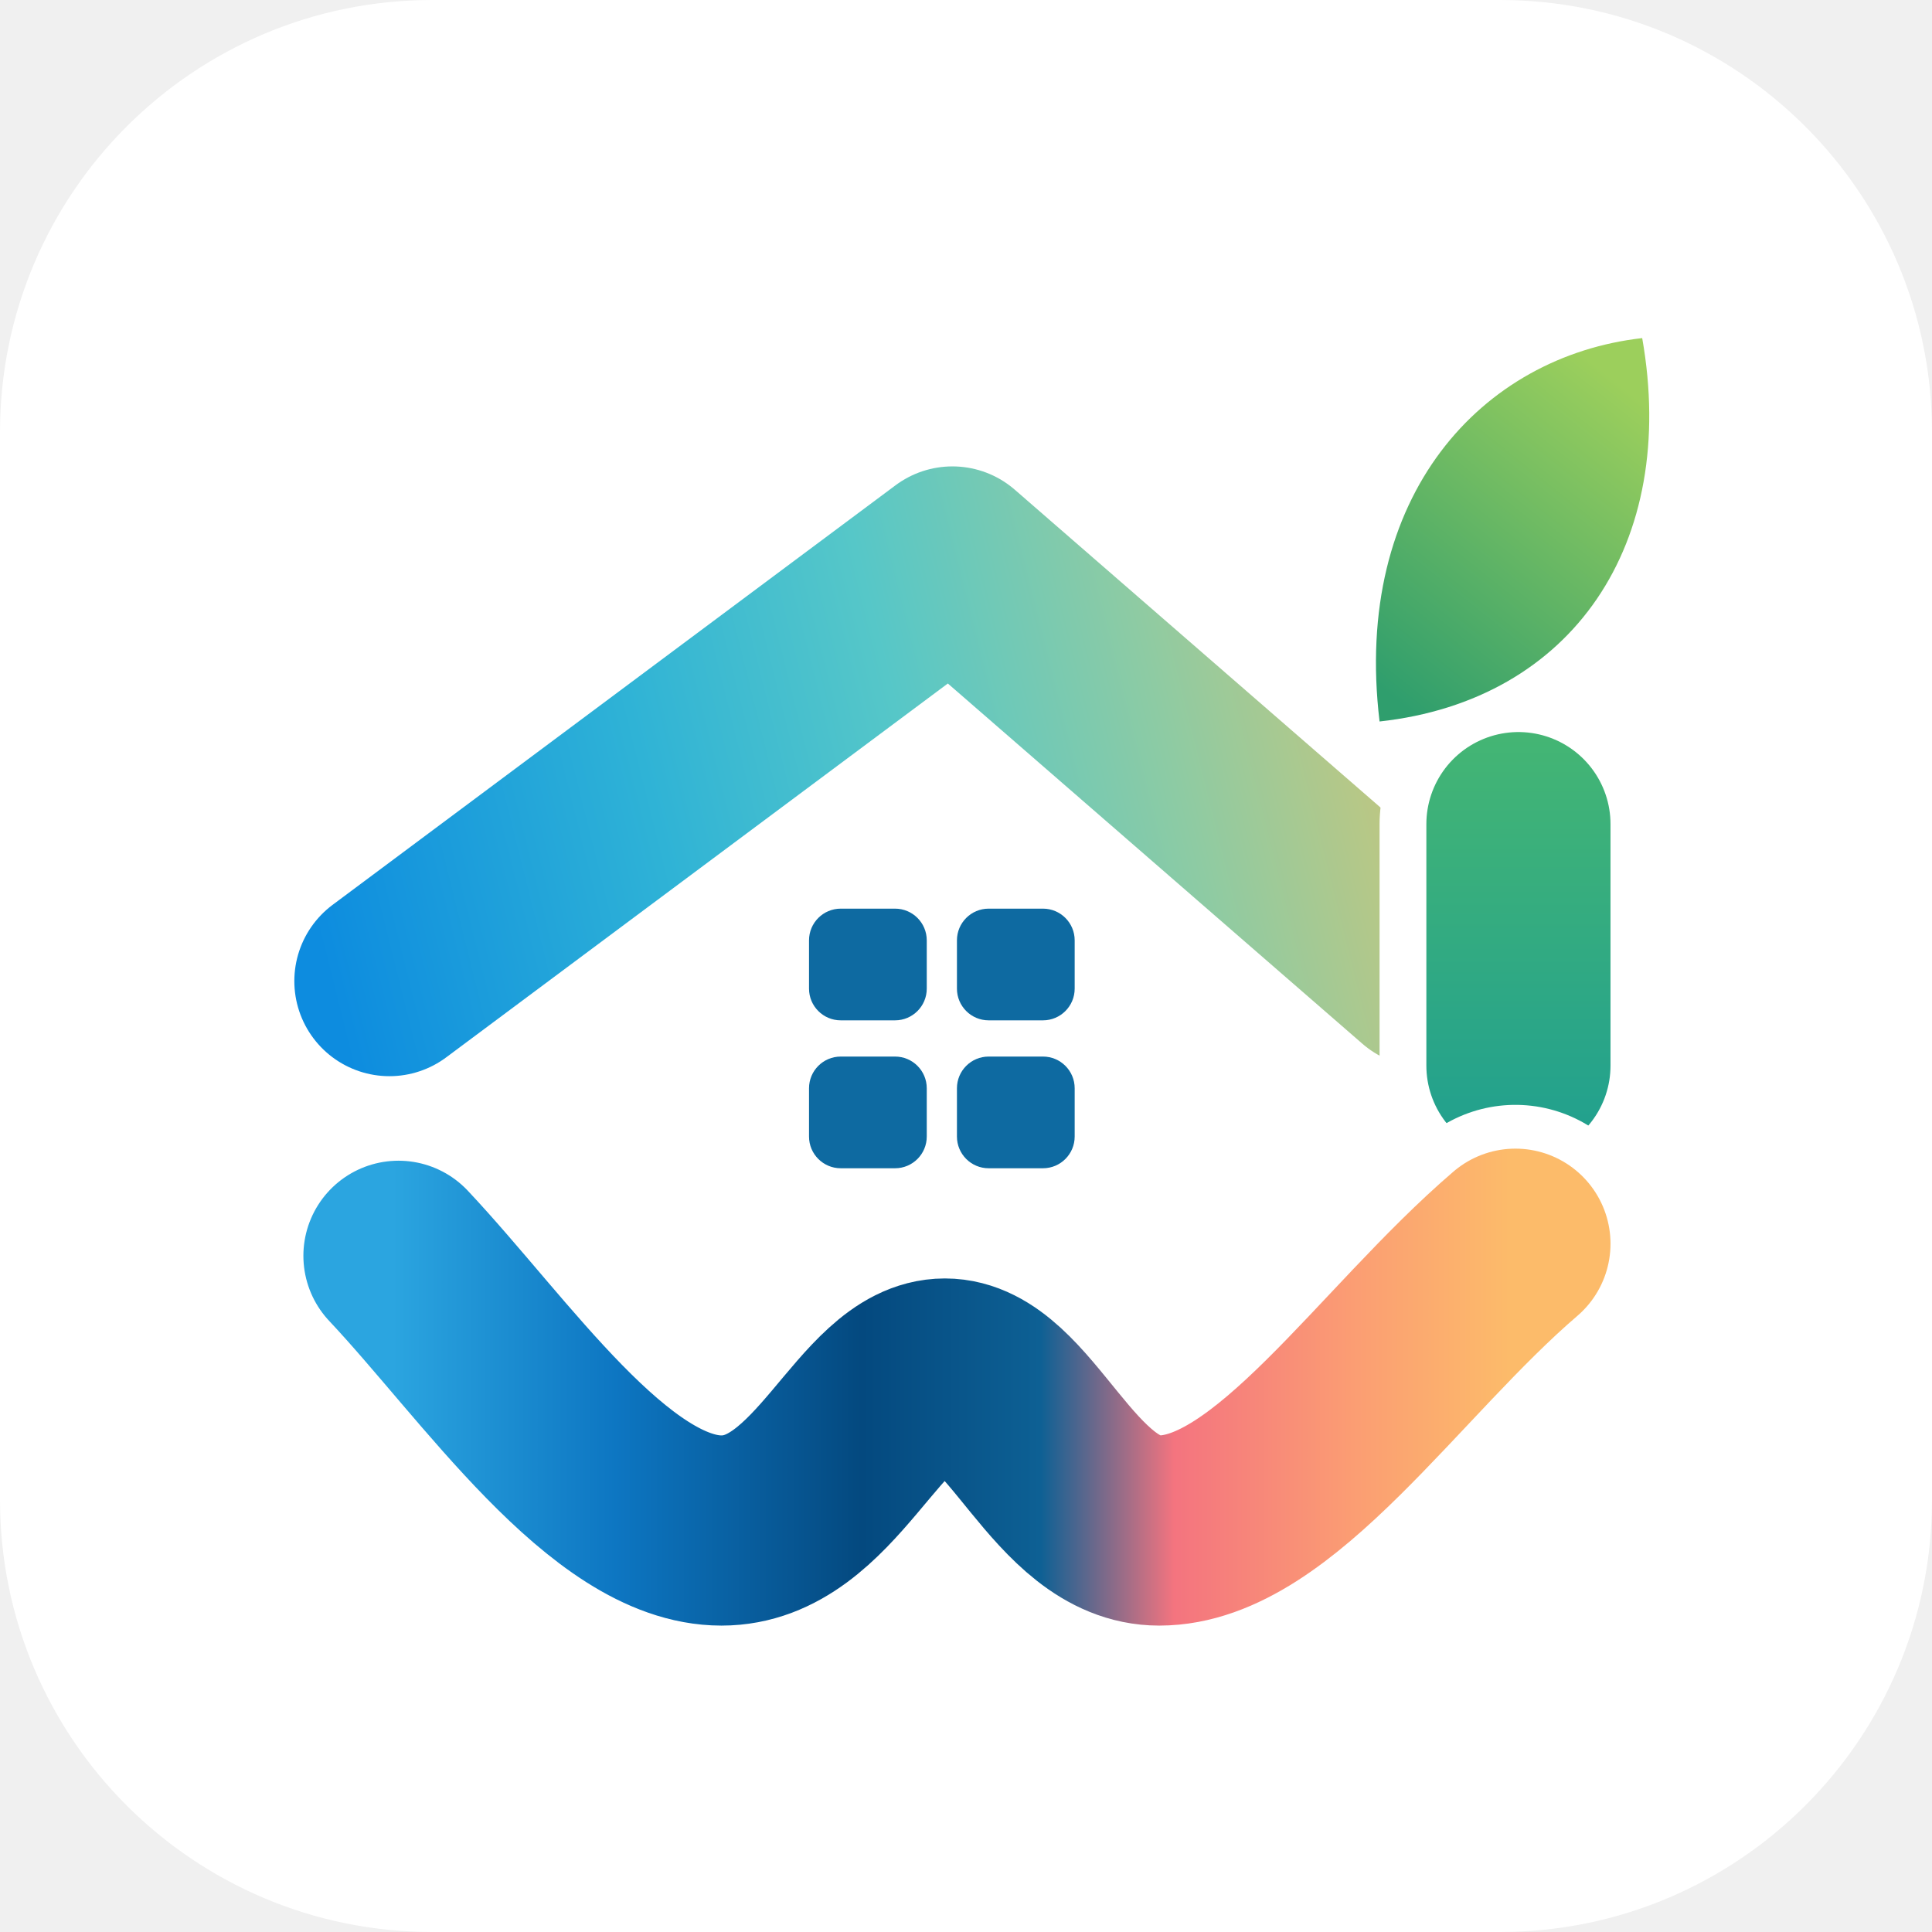
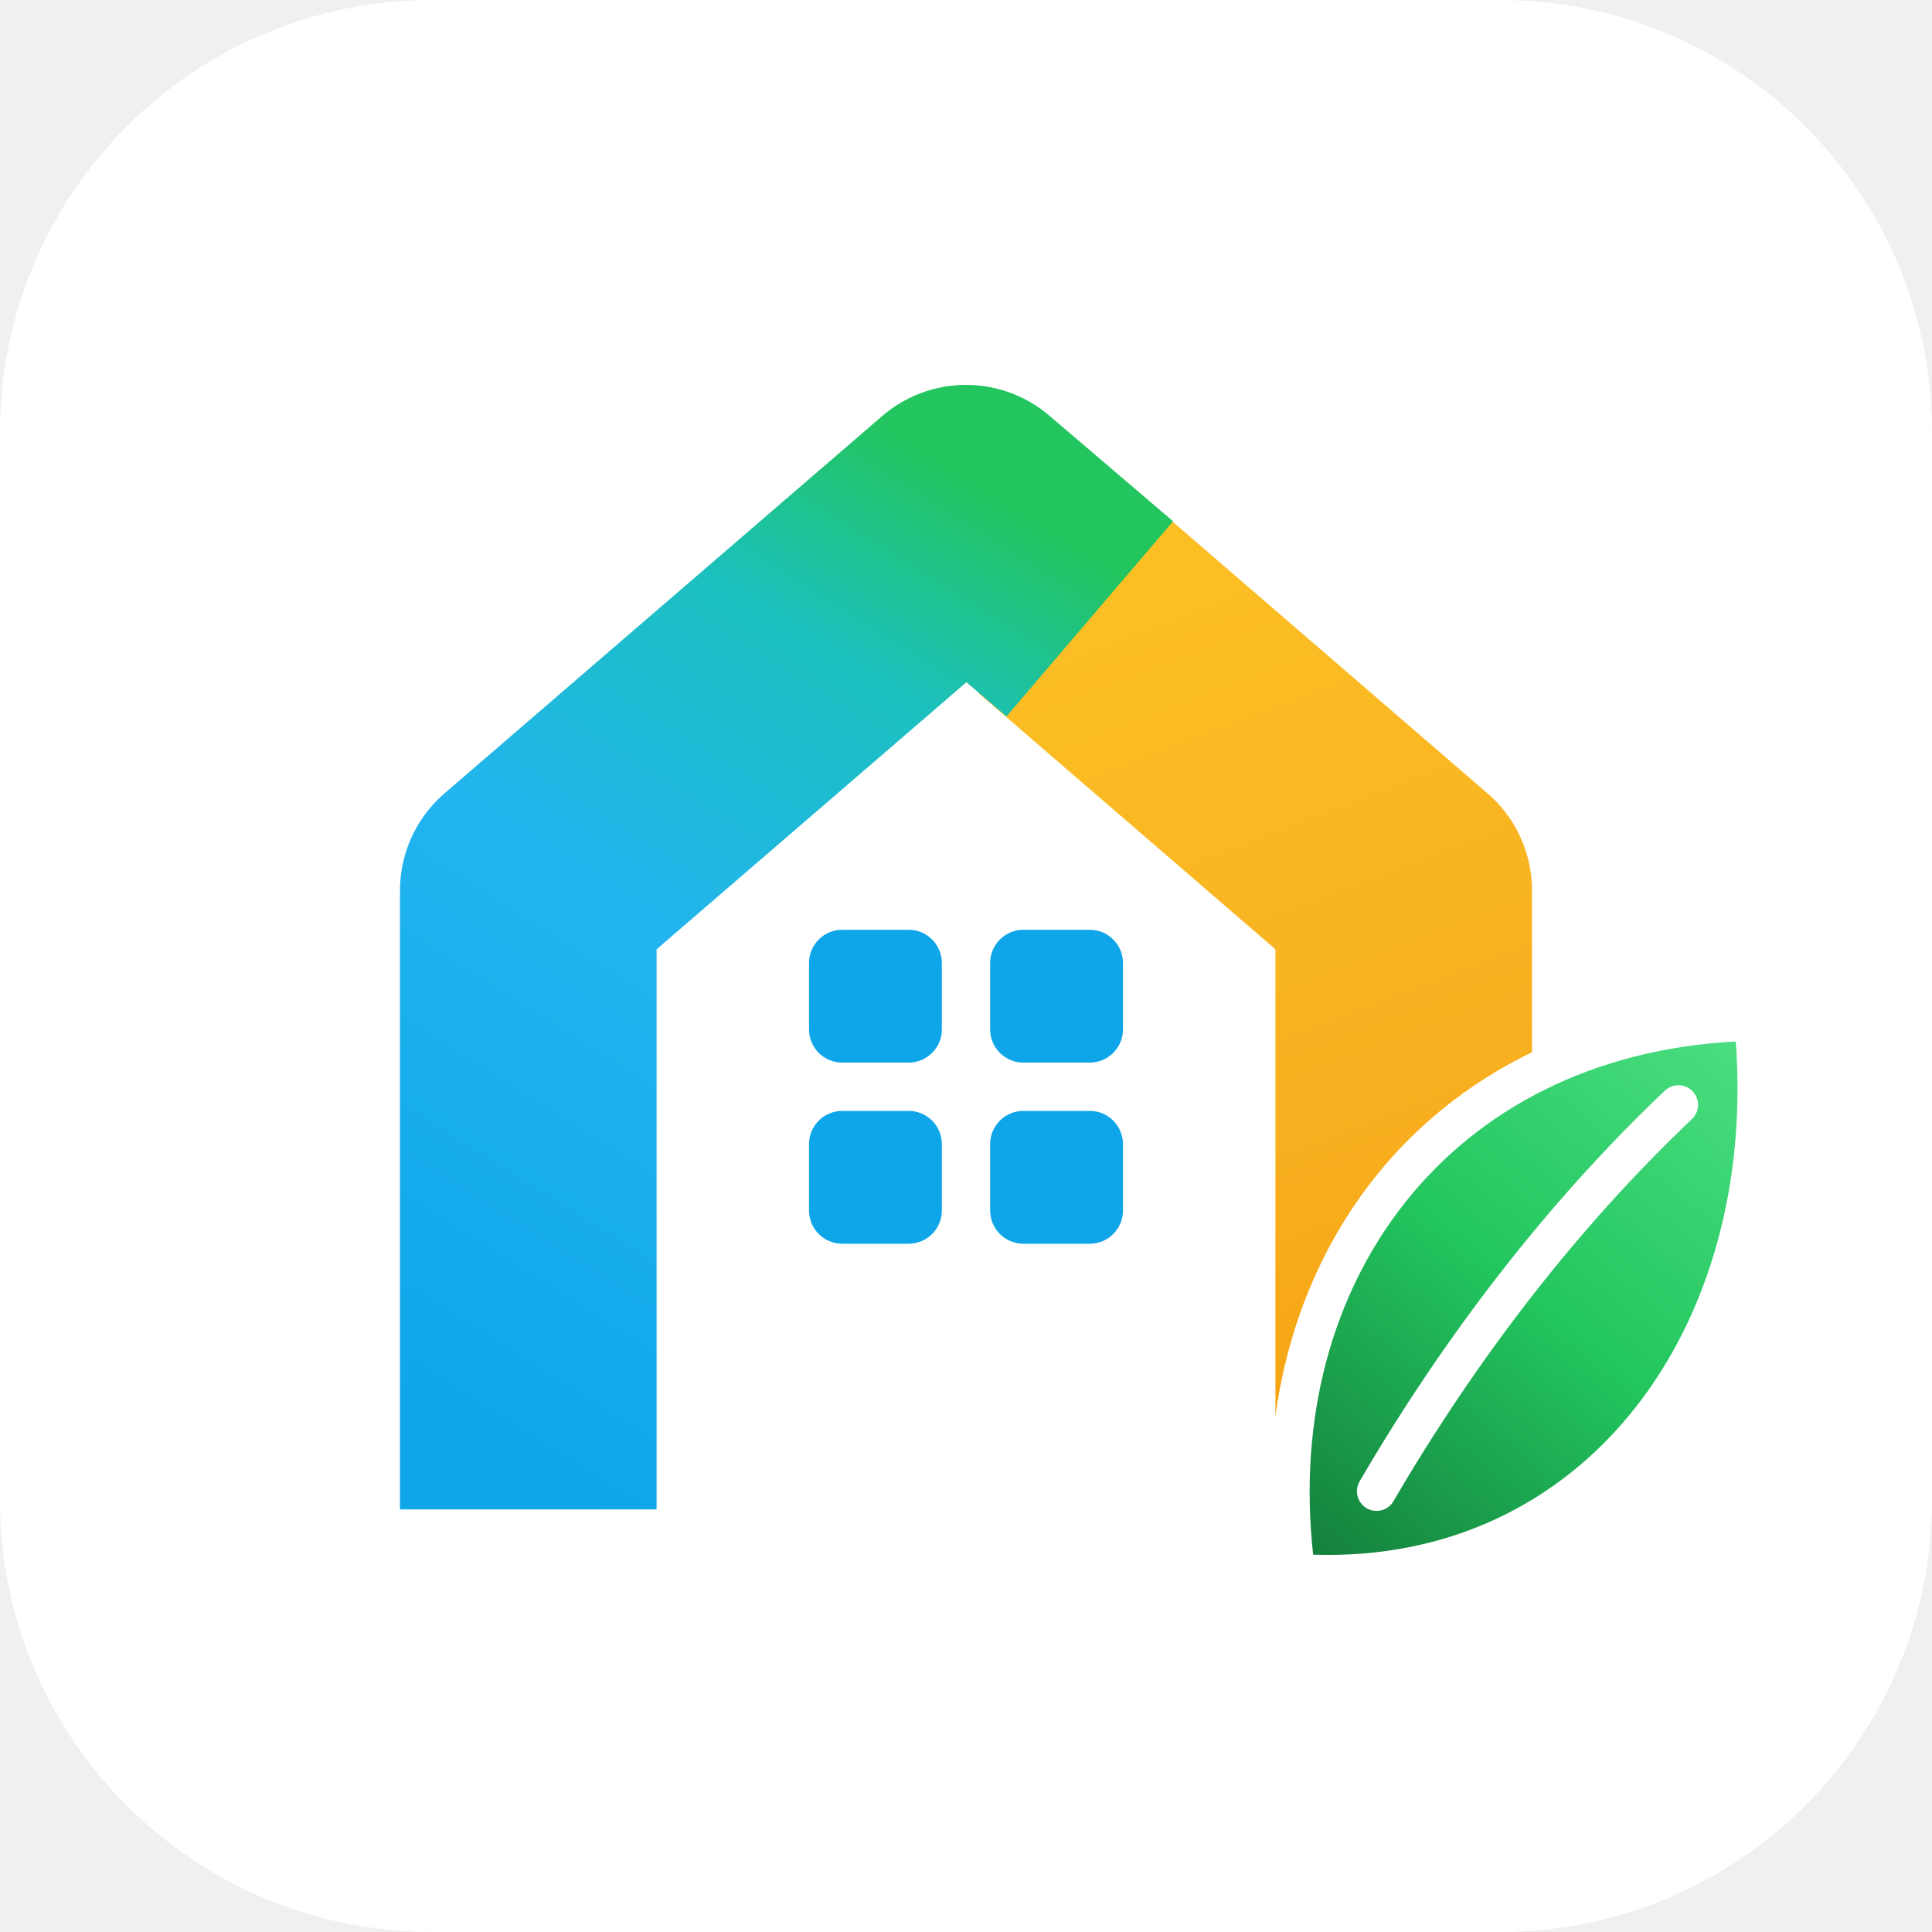
<svg xmlns="http://www.w3.org/2000/svg" viewBox="0 0 64 64" width="64" height="64">
  <defs>
-     <linearGradient id="roof" x1="11" y1="33" x2="47" y2="24" gradientUnits="userSpaceOnUse">
-       <stop offset="0" stop-color="#0d8cdf" />
-       <stop offset="0.32" stop-color="#2fb3d6" />
-       <stop offset="0.55" stop-color="#56c7c8" />
-       <stop offset="0.78" stop-color="#8ecba3" />
-       <stop offset="1" stop-color="#c8c67b" />
+     <linearGradient id="blue" x1="17.5" y1="50" x2="37" y2="19" gradientUnits="userSpaceOnUse">
+       <stop offset="0" stop-color="#0ea5e9" />
+       <stop offset="0.5" stop-color="#22b4f0" />
+       <stop offset="0.8" stop-color="#1cc0c0" />
+       <stop offset="1" stop-color="#22c55e" />
    </linearGradient>
-     <linearGradient id="wave" x1="13" y1="46" x2="50" y2="46" gradientUnits="userSpaceOnUse">
-       <stop offset="0" stop-color="#2ba5e0" />
-       <stop offset="0.2" stop-color="#0d76c2" />
-       <stop offset="0.42" stop-color="#04497f" />
-       <stop offset="0.58" stop-color="#0d6094" />
-       <stop offset="0.7" stop-color="#f4747f" />
-       <stop offset="0.86" stop-color="#fb9d73" />
-       <stop offset="1" stop-color="#fcbb6a" />
+     <linearGradient id="yellow" x1="35" y1="20" x2="46.5" y2="50" gradientUnits="userSpaceOnUse">
+       <stop offset="0" stop-color="#fbbf24" />
+       <stop offset="0.6" stop-color="#f8b020" />
+       <stop offset="1" stop-color="#f59e0b" />
    </linearGradient>
-     <linearGradient id="leaf" x1="46" y1="23" x2="54" y2="13" gradientUnits="userSpaceOnUse">
-       <stop offset="0" stop-color="#2f9e6d" />
-       <stop offset="1" stop-color="#9ccf5c" />
-     </linearGradient>
-     <linearGradient id="stem" x1="50" y1="38.5" x2="50" y2="24" gradientUnits="userSpaceOnUse">
-       <stop offset="0" stop-color="#1f9f90" />
-       <stop offset="1" stop-color="#45b673" />
+     <linearGradient id="leaf" x1="43.5" y1="51.5" x2="57.5" y2="34.5" gradientUnits="userSpaceOnUse">
+       <stop offset="0" stop-color="#15803d" />
+       <stop offset="0.5" stop-color="#22c55e" />
+       <stop offset="1" stop-color="#4ade80" />
    </linearGradient>
  </defs>
  <rect x="0" y="0" width="64" height="64" rx="14.317" fill="#ffffff" />
-   <path d="M14.5 32.2 L31.55 20.6 L45.6 31.4 L45.6 44 L14.5 44 Z" fill="#ffffff" />
-   <path d="M12.9 32.5 L31.55 18.6 L47.2 32.2" fill="none" stroke="url(#roof)" stroke-width="6.3" stroke-linecap="round" stroke-linejoin="round" />
-   <g fill="#0e6aa1">
-     <rect x="26.8" y="30.1" width="3.9" height="3.7" rx="1.05" />
-     <rect x="31.7" y="30.1" width="3.9" height="3.7" rx="1.05" />
-     <rect x="26.8" y="35" width="3.9" height="3.7" rx="1.05" />
-     <rect x="31.7" y="35" width="3.9" height="3.7" rx="1.05" />
+   <path d="M17.5 50 L17.5 29.5 L32 17 L46.5 29.5 L46.5 50 Z" fill="#ffffff" />
+   <path d="M35.2 19.75 L46.5 29.5 L46.5 50" fill="none" stroke="url(#yellow)" stroke-width="8.5" stroke-linecap="butt" stroke-linejoin="round" />
+   <path d="M17.5 50 L17.5 29.5 L32 17 L36.1 20.5" fill="none" stroke="url(#blue)" stroke-width="8.5" stroke-linecap="butt" stroke-linejoin="round" />
+   <g fill="#0ea5e9">
+     <rect x="26.8" y="30.8" width="4.4" height="4.4" rx="1.1" />
+     <rect x="32.8" y="30.8" width="4.4" height="4.4" rx="1.1" />
+     <rect x="26.8" y="36.8" width="4.4" height="4.4" rx="1.1" />
+     <rect x="32.8" y="36.8" width="4.4" height="4.4" rx="1.1" />
  </g>
-   <path d="M50.3 35.3 L50.3 27.3" fill="none" stroke="#ffffff" stroke-width="9.2" stroke-linecap="round" />
-   <path d="M50.3 35.3 L50.3 27.3" fill="none" stroke="url(#stem)" stroke-width="6.1" stroke-linecap="round" />
-   <path d="M45.7 23.9 C44.8 16.4 49.1 11.8 54.4 11.2 C55.6 18 52.1 23.2 45.7 23.9 Z" fill="none" stroke="#ffffff" stroke-width="2.6" stroke-linejoin="round" />
-   <path d="M45.7 23.9 C44.8 16.4 49.1 11.8 54.4 11.2 C55.6 18 52.1 23.2 45.7 23.9 Z" fill="url(#leaf)" />
-   <path d="M13.2 41.6 C16.4 45 20.2 50.7 23.9 50.7 C27.4 50.7 28.8 45.5 31.3 45.5 C33.8 45.5 35.2 50.7 38.4 50.7 C42.2 50.7 46 44.8 50.2 41.2" fill="none" stroke="#ffffff" stroke-width="9.2" stroke-linecap="round" stroke-linejoin="round" />
-   <path d="M13.2 41.6 C16.4 45 20.2 50.7 23.9 50.7 C27.4 50.7 28.8 45.5 31.3 45.5 C33.8 45.5 35.2 50.7 38.4 50.7 C42.2 50.7 46 44.8 50.2 41.2" fill="none" stroke="url(#wave)" stroke-width="6.3" stroke-linecap="round" stroke-linejoin="round" />
+   <path d="M43.5 51.5 C42.5 42.5 48 35 57.5 34.5 C58.2 44 52.5 51.8 43.5 51.5 Z" fill="none" stroke="#ffffff" stroke-width="2.6" stroke-linejoin="round" />
+   <path d="M43.5 51.5 C42.5 42.5 48 35 57.5 34.5 C58.2 44 52.5 51.8 43.5 51.5 Z" fill="url(#leaf)" />
+   <path d="M45.6 49.4 C48.4 44.6 51.8 40.2 55.6 36.6" fill="none" stroke="#ffffff" stroke-width="1.3" stroke-linecap="round" />
</svg>
